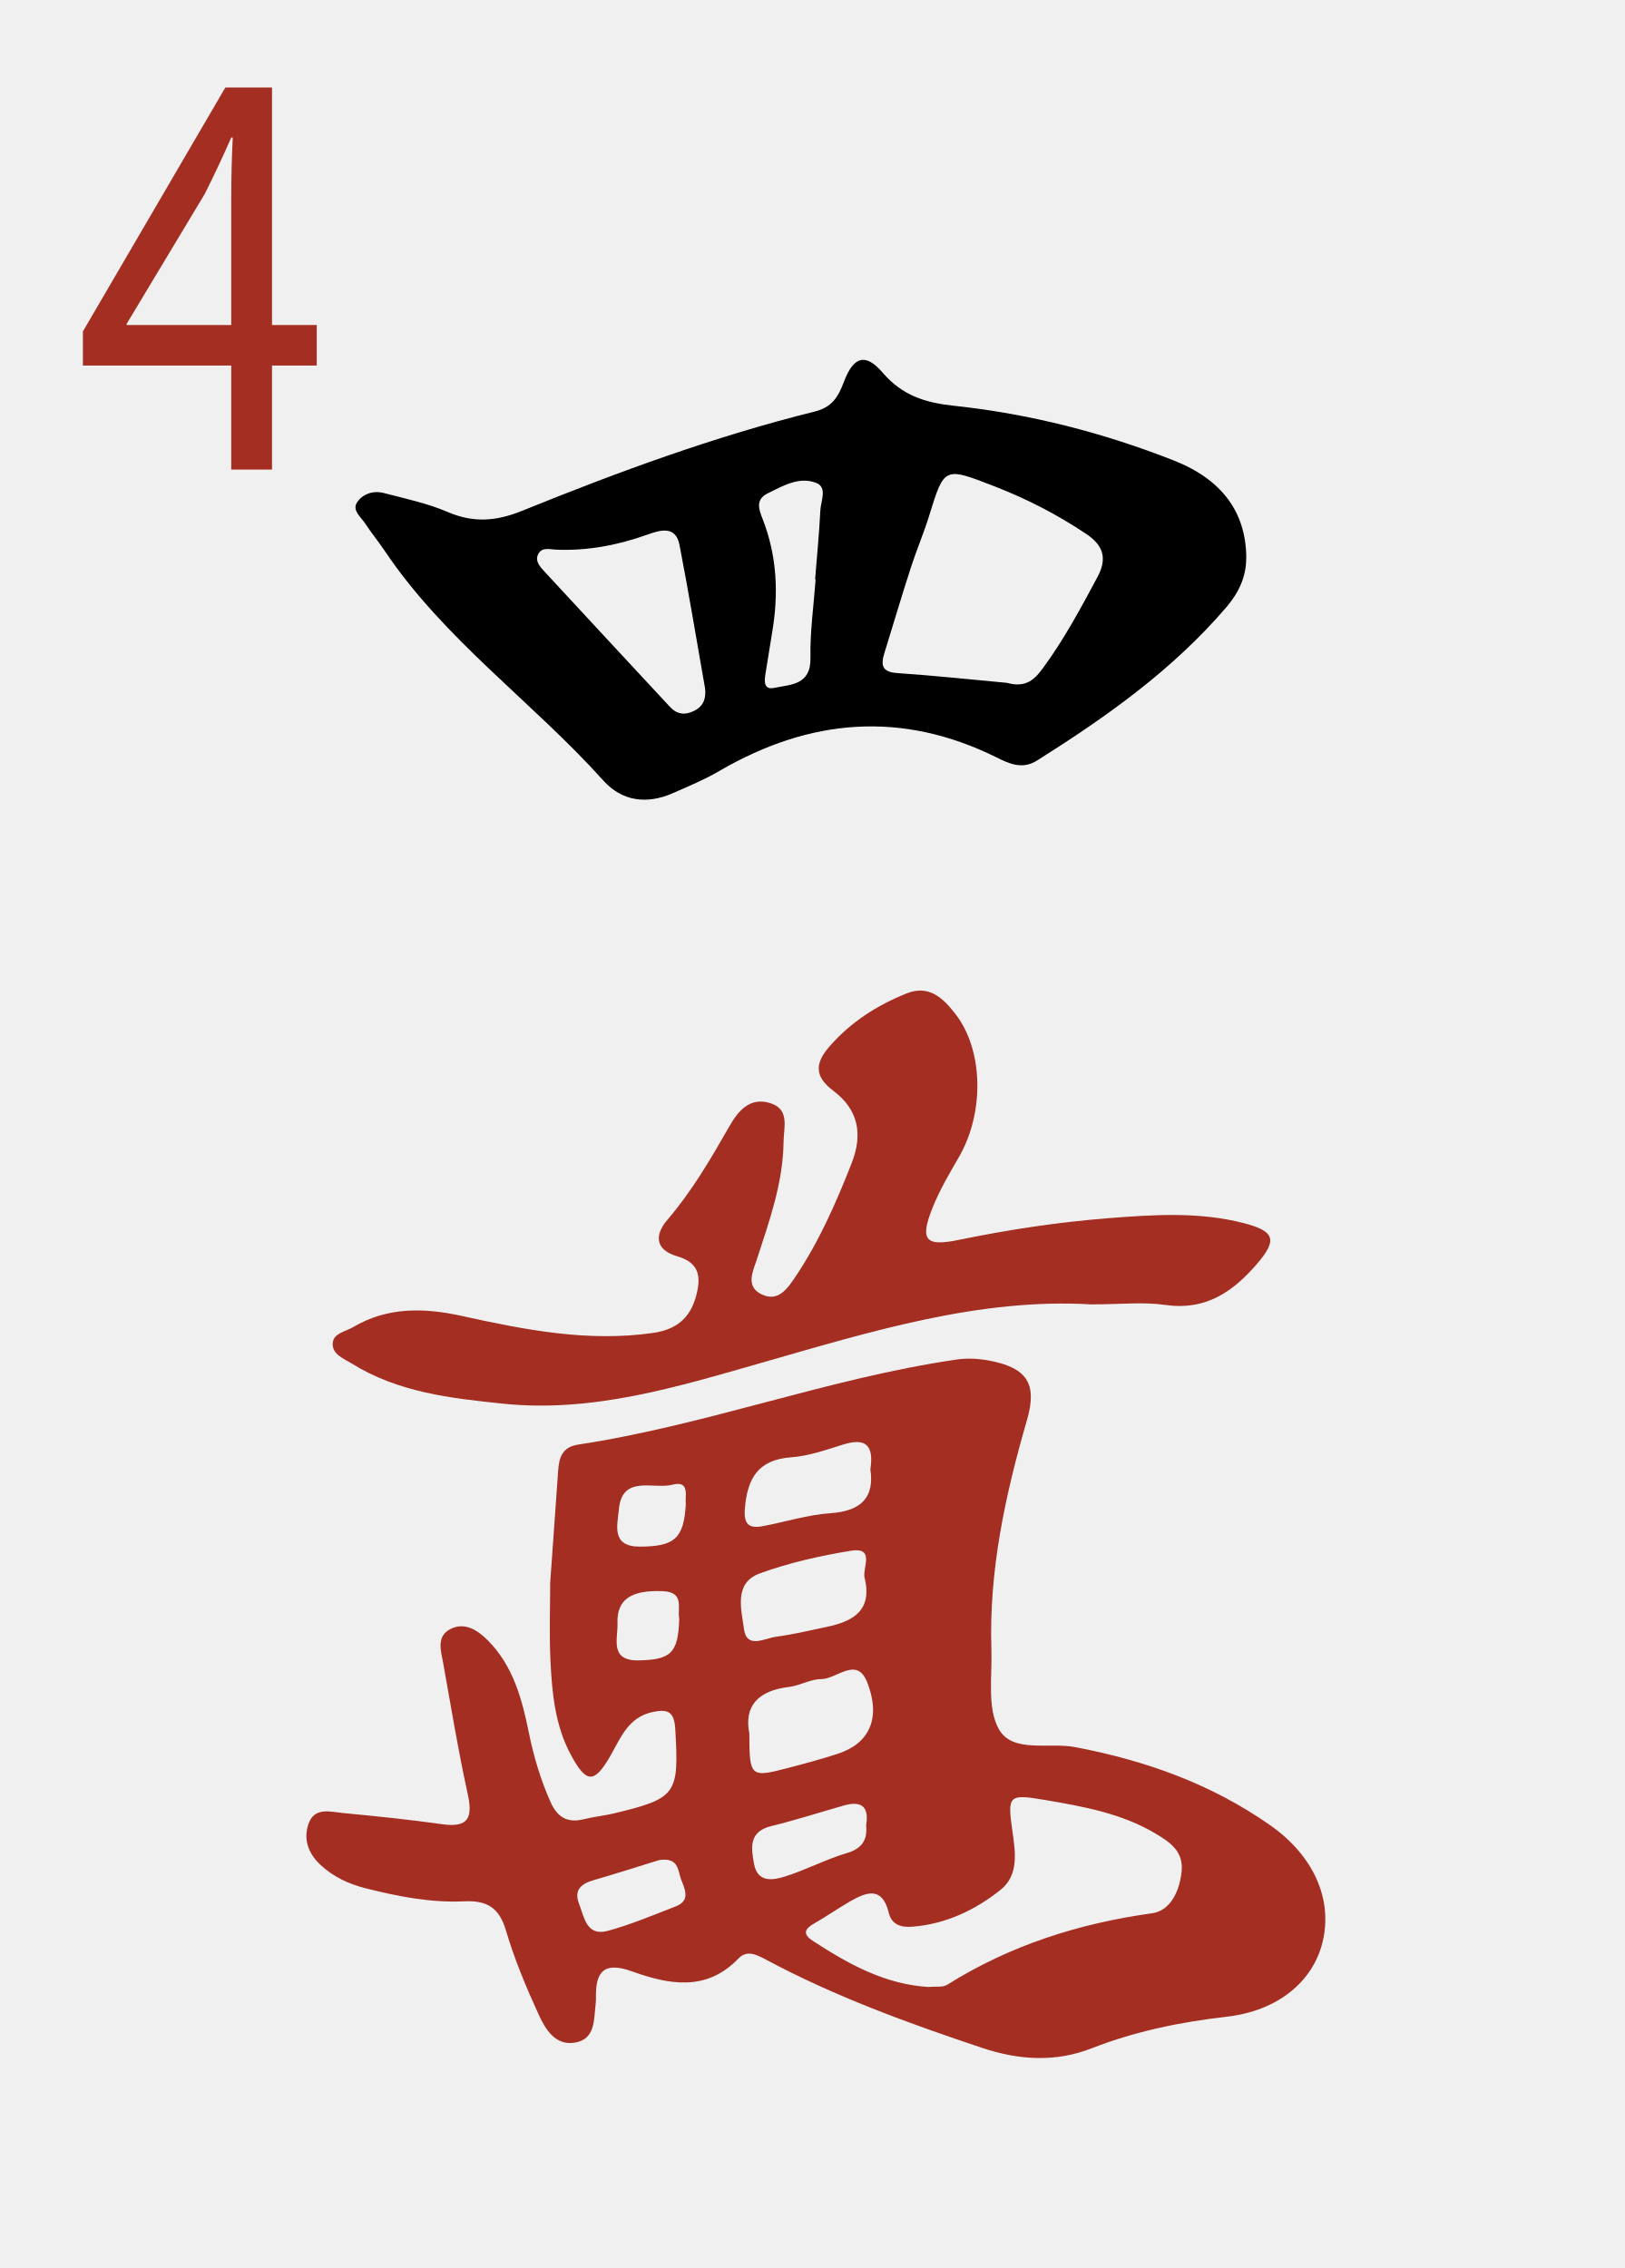
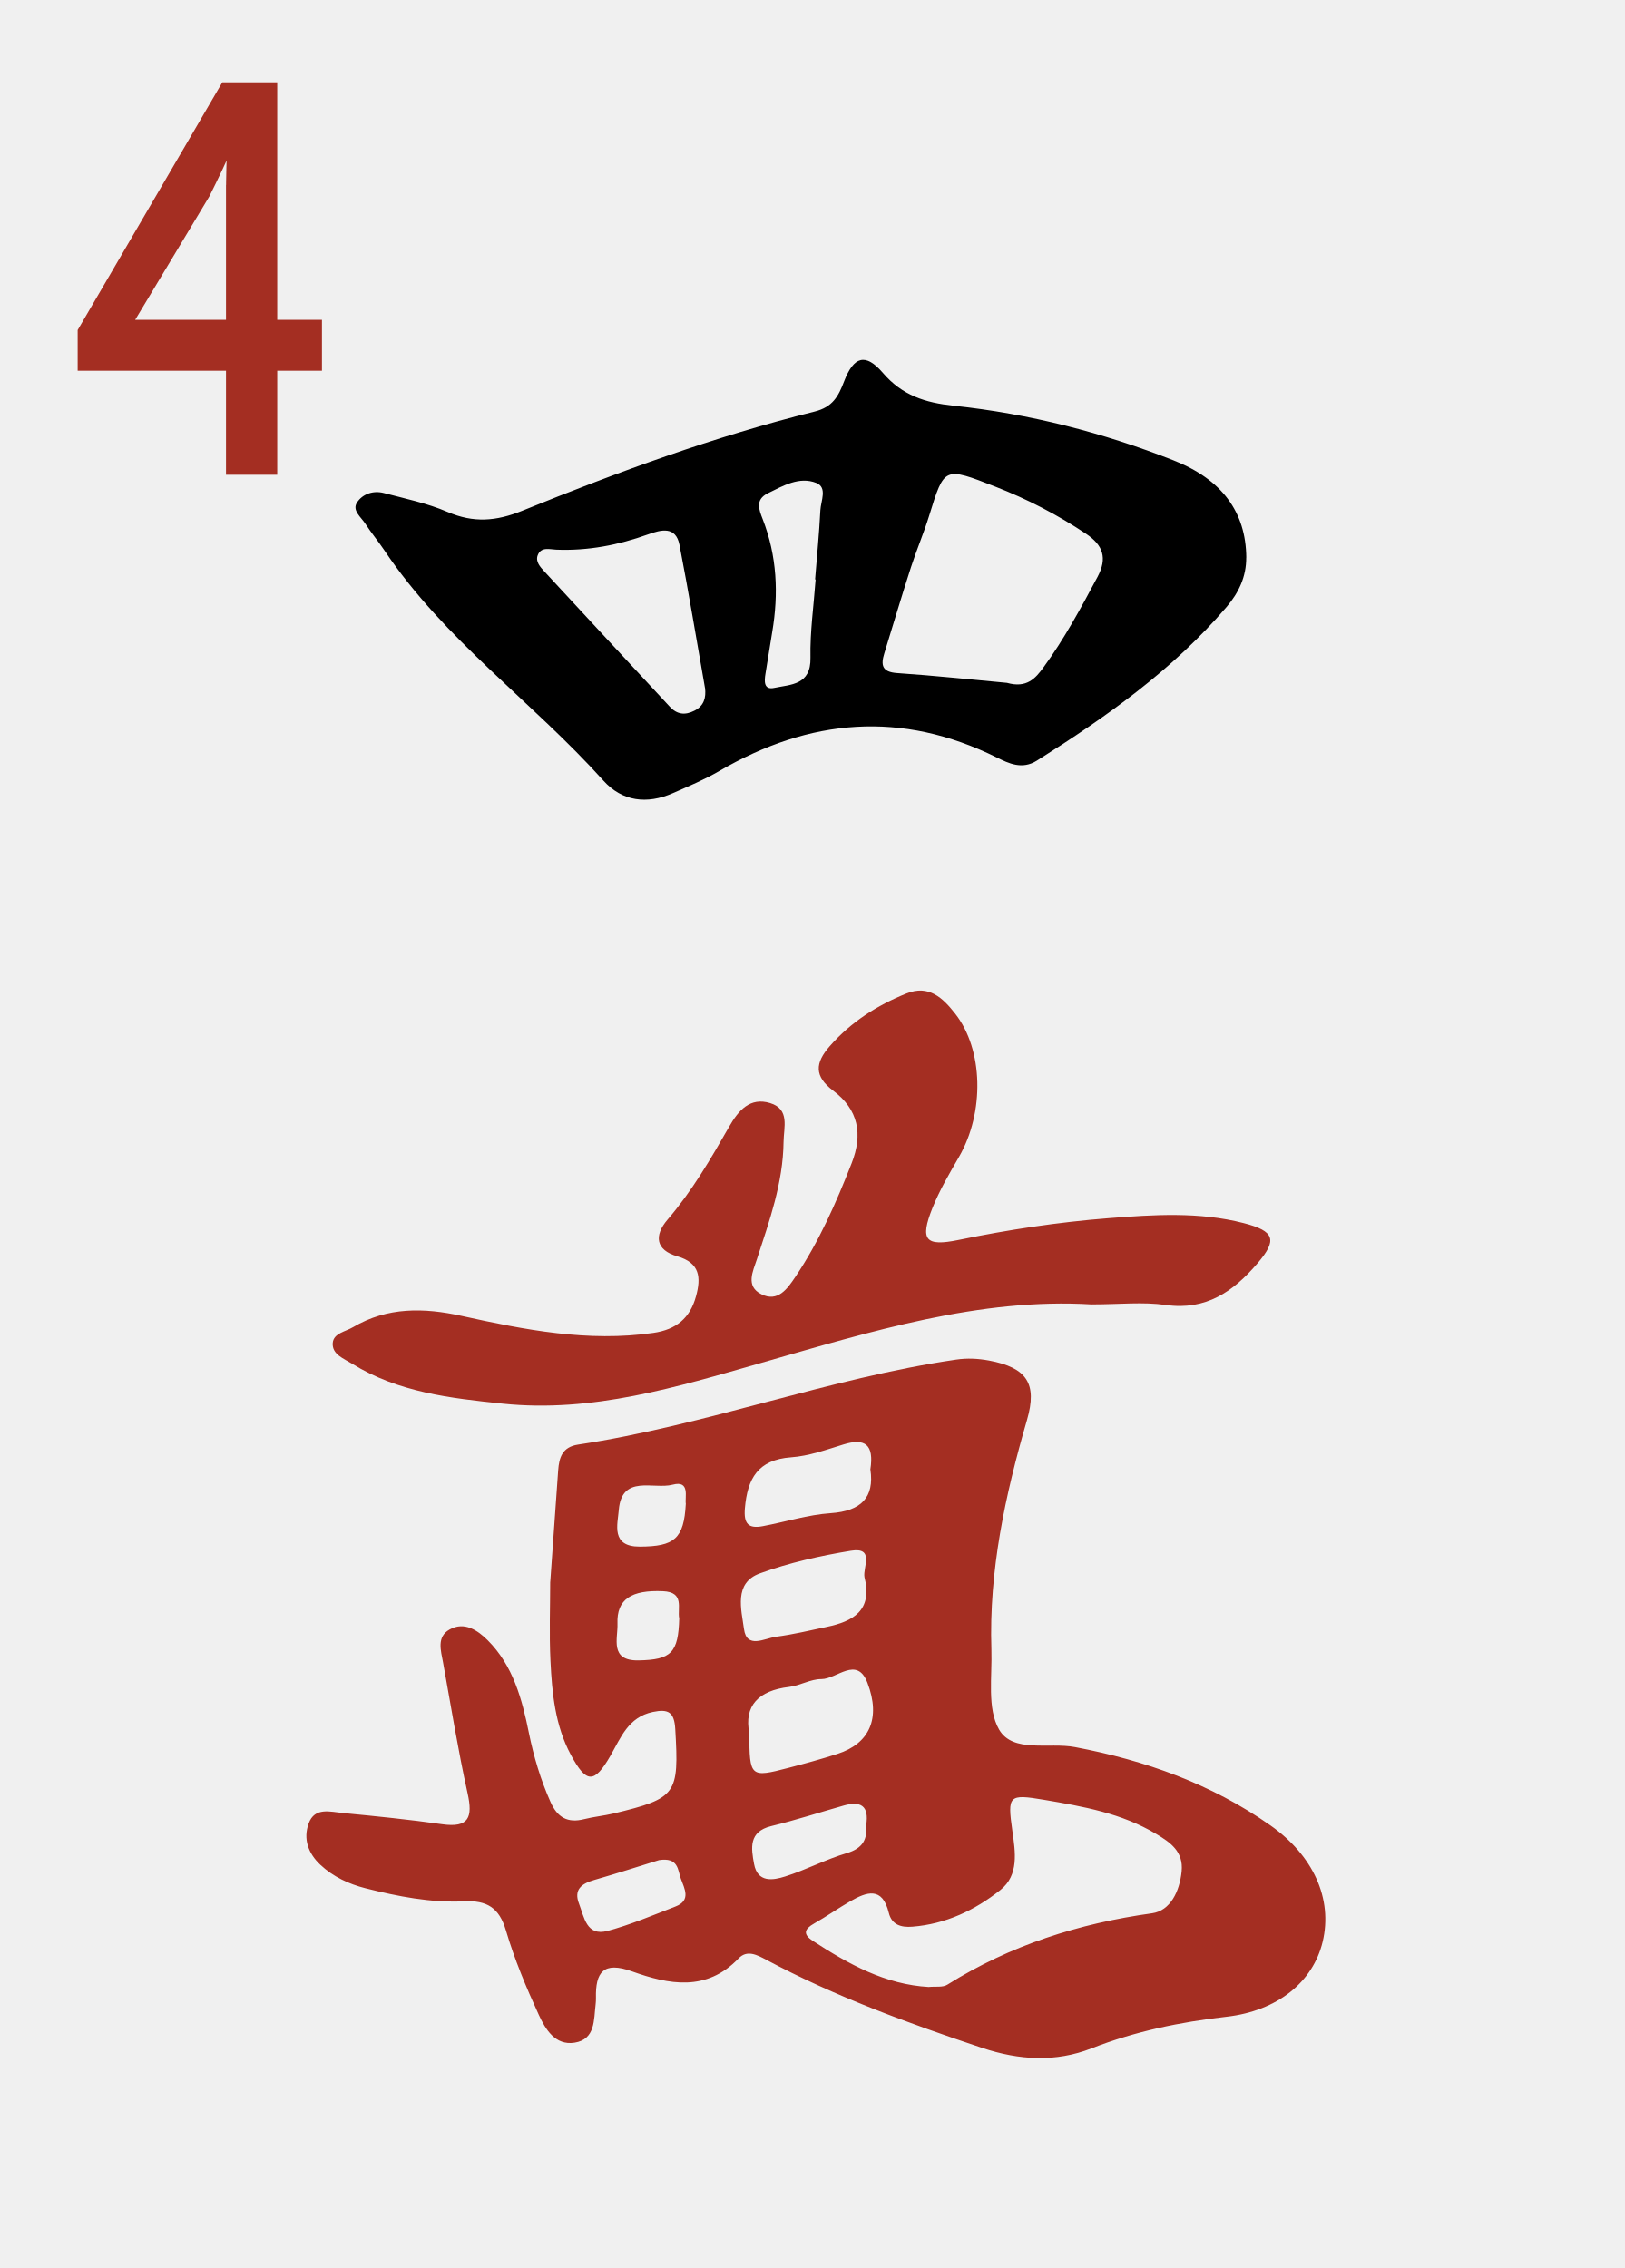
<svg xmlns="http://www.w3.org/2000/svg" id="Layer_1" data-name="Layer 1" viewBox="0 0 310.841 433.986" version="1.1" width="310.841" height="433.986">
  <defs id="defs1">
    <style id="style1">
      .cls-1 {
        fill: #fff;
      }

      .cls-2 {
        fill: #831618;
      }
    </style>
  </defs>
  <g id="g3" transform="translate(-91.62996,-24.92989)">
    <g id="g2" style="fill:none">
      <path d="m 402.45,293.71 c 0,-77.84 0.02,-155.7 0,-233.54 0,-10.31 -3.95,-18.92 -11.49,-25.92 -7.18,-6.67 -15.82,-9.34 -25.47,-9.32 -20.07,0.03 -40.14,0.03 -60.21,0.03 -59.06,0 -118.11,-0.02 -177.16,-0.03 -11.34,0 -20.72,4.34 -28.15,12.89 -6.27,7.22 -8.35,15.73 -8.34,25.12 0.08,59.52 0.04,119.04 0.04,178.55 0,49.66 -0.01,99.31 0,148.97 0,11.71 -0.06,23.43 0.17,35.14 0.17,8.21 3.52,15.25 9.04,21.3 8.08,8.86 18.27,11.9 30.02,11.88 72.97,-0.12 145.95,-0.03 218.92,-0.1 7.99,-0.01 16.05,0.84 23.98,-0.63 17.04,-3.17 28.65,-17.63 28.66,-35.57 0.03,-42.93 -0.01,-85.85 -0.01,-128.78 z m -2.43,-51.84 h -0.05 c 0,59.4 0,118.79 0,178.2 0,5.01 -0.29,9.96 -2.06,14.73 -4.8,12.96 -17.23,21.4 -31.66,21.4 -77.27,0 -154.53,-0.02 -231.79,-0.03 -2.55,0 -5.11,0.06 -7.66,-0.03 -18.18,-0.65 -31.86,-14.28 -32.59,-32.44 -0.03,-0.93 -0.02,-1.85 -0.02,-2.78 0,-119.38 0.02,-238.75 -0.03,-358.13 0,-9.73 2.62,-18.27 9.62,-25.26 6.96,-6.93 15.36,-10.01 25.14,-10 56.96,0.06 113.93,0.03 170.89,0.03 22.28,0 44.55,-0.09 66.82,0.03 16.55,0.09 29.64,10.91 32.75,26.74 0.84,4.24 0.62,8.55 0.63,12.84 0,58.24 0,116.48 0,174.72 z" id="path1" style="fill:none" />
      <path class="cls-1" d="m 400.02,241.87 h -0.05 c 0,59.4 0,118.79 0,178.2 0,5.01 -0.29,9.96 -2.06,14.73 -4.8,12.96 -17.23,21.4 -31.66,21.4 -77.27,0 -154.53,-0.02 -231.79,-0.03 -2.55,0 -5.11,0.06 -7.66,-0.03 -18.18,-0.65 -31.86,-14.28 -32.59,-32.44 -0.03,-0.93 -0.02,-1.85 -0.02,-2.78 0,-119.38 0.02,-238.75 -0.03,-358.13 0,-9.73 2.62,-18.27 9.62,-25.26 6.96,-6.93 15.36,-10.01 25.14,-10 56.96,0.06 113.93,0.03 170.89,0.03 22.28,0 44.55,-0.09 66.82,0.03 16.55,0.09 29.64,10.91 32.75,26.74 0.84,4.24 0.62,8.55 0.63,12.84 0,58.24 0,116.48 0,174.72 z" id="path2" style="fill:none" />
    </g>
-     <path class="cls-2" d="M 143.673,87.122 V 41.68 h -8.93 l -27.252,46.672 v 6.525 h 28.383 v 19.903 h 7.799 V 94.877 h 8.557 v -7.755 z m -7.799,-24.407 v 24.407 h -20.013 v -0.22 l 14.939,-24.857 c 1.692,-3.372 3.196,-6.525 5.075,-10.797 h 0.286 c -0.187,3.823 -0.286,7.645 -0.286,11.468 z" id="path3" style="stroke-width:1.098;fill:#a42e22;fill-opacity:1" />
+     <path class="cls-2" d="M 143.673,87.122 V 41.68 h -8.93 l -27.252,46.672 v 6.525 h 28.383 v 19.903 h 7.799 V 94.877 h 8.557 v -7.755 z m -7.799,-24.407 v 24.407 h -20.013 v -0.22 l 14.939,-24.857 c 1.692,-3.372 3.196,-6.525 5.075,-10.797 h 0.286 c -0.187,3.823 -0.286,7.645 -0.286,11.468 z" id="path3" style="stroke-width:2;fill:#a42e22;fill-opacity:1;stroke:#a42e22;stroke-opacity:1;stroke-dasharray:none" />
  </g>
  <g id="g6" transform="matrix(0.9970816,0,0,0.9970816,-90.21904,-22.80611)">
    <path class="cls-2" d="m 196.07,326.46 c 0.53,-7.49 1.03,-14.45 1.52,-21.4 0.18,-2.49 0.8,-4.49 3.81,-4.95 24.56,-3.71 47.94,-12.71 72.54,-16.31 2.16,-0.32 4.22,-0.21 6.34,0.18 7.21,1.36 9.31,4.38 7.27,11.4 -4.17,14.4 -7.33,28.94 -6.83,44.04 0.17,5.21 -0.87,11.33 1.48,15.38 2.65,4.56 9.57,2.41 14.56,3.36 13.52,2.56 26.14,7.06 37.46,15 8.25,5.78 12.04,14.1 10.06,22.37 -1.84,7.65 -8.6,13.26 -18.45,14.38 -8.91,1.02 -17.51,2.79 -25.91,6.07 -6.84,2.67 -13.8,2.3 -21,-0.1 -14.18,-4.74 -28.17,-9.83 -41.38,-16.89 -1.81,-0.97 -3.71,-1.97 -5.33,-0.28 -6.19,6.46 -13.4,5.02 -20.46,2.49 -5.49,-1.97 -7.02,0.16 -6.91,5.13 0,0.39 -0.01,0.78 -0.06,1.16 -0.37,3.03 -0.02,6.77 -4.06,7.4 -3.7,0.57 -5.58,-2.59 -6.84,-5.33 -2.42,-5.27 -4.68,-10.68 -6.32,-16.23 -1.29,-4.38 -3.68,-5.78 -8,-5.57 -6.43,0.3 -12.74,-0.94 -18.95,-2.51 -3.2,-0.81 -6.19,-2.2 -8.66,-4.51 -2.34,-2.2 -3.31,-4.96 -2.24,-7.92 1.15,-3.19 4.16,-2.24 6.56,-2.01 6.36,0.61 12.72,1.25 19.04,2.15 5.17,0.73 5.92,-1.32 4.9,-5.92 -1.84,-8.32 -3.19,-16.74 -4.71,-25.13 -0.41,-2.26 -1.28,-4.9 1.26,-6.32 2.85,-1.59 5.41,0.18 7.3,2.06 4.87,4.86 6.6,11.29 7.91,17.78 0.93,4.58 2.25,8.99 4.15,13.26 1.32,2.97 3.27,4.1 6.45,3.3 1.88,-0.47 3.82,-0.65 5.7,-1.1 12.08,-2.91 12.52,-3.67 11.79,-16.16 -0.19,-3.27 -1.3,-3.94 -4.31,-3.31 -4.71,1 -6.12,4.89 -8.13,8.4 -3.1,5.39 -4.62,5.36 -7.6,-0.18 -3.02,-5.61 -3.61,-11.83 -3.91,-18.03 -0.25,-5.22 -0.05,-10.46 -0.05,-15.17 z m 72.67,77.73 c 1.24,-0.13 2.64,0.13 3.52,-0.43 12.07,-7.57 25.22,-11.75 39.3,-13.71 3.5,-0.49 5.27,-4.19 5.66,-8.02 0.39,-3.85 -2.18,-5.58 -4.86,-7.19 -6.61,-3.98 -14.09,-5.3 -21.53,-6.56 -6.8,-1.15 -7.05,-0.84 -6.09,5.92 0.58,4.1 1.31,8.52 -2.3,11.39 -4.87,3.87 -10.49,6.54 -16.9,7.04 -2.17,0.17 -3.95,-0.37 -4.51,-2.67 -1.24,-5.08 -4.23,-4.03 -7.41,-2.2 -2.34,1.35 -4.56,2.92 -6.91,4.25 -1.88,1.06 -2.22,2.05 -0.27,3.33 6.86,4.47 13.93,8.4 22.3,8.86 z M 234.27,355.5 c 0.02,8.42 0.19,8.56 7.46,6.66 3.18,-0.83 6.35,-1.69 9.47,-2.7 6.07,-1.96 8.36,-6.75 5.74,-13.62 -2.02,-5.28 -5.88,-0.71 -8.86,-0.73 -2.05,-0.01 -4.07,1.25 -6.16,1.5 -5.92,0.69 -8.71,3.65 -7.65,8.89 z m 22.09,-29.98 c -0.33,-1.83 2.03,-5.8 -2.61,-5.04 -5.9,0.97 -11.84,2.3 -17.45,4.34 -5.07,1.84 -3.55,6.94 -3.06,10.65 0.51,3.93 3.95,1.81 6.16,1.51 3.26,-0.43 6.47,-1.2 9.69,-1.88 5.07,-1.06 8.9,-3.13 7.27,-9.58 z m 1.13,-20.63 c 0.75,-4.8 -1.02,-6.09 -5.16,-4.81 -3.3,1.02 -6.66,2.23 -10.06,2.47 -6.35,0.46 -8.36,4.07 -8.85,9.76 -0.26,3.03 0.7,3.97 3.44,3.45 4.35,-0.82 8.64,-2.19 13.02,-2.49 5.88,-0.41 8.41,-3.04 7.62,-8.38 z m -0.8,68.27 c 0.62,-3.82 -1.13,-4.69 -4.32,-3.78 -4.63,1.32 -9.22,2.8 -13.89,3.94 -4.39,1.07 -3.86,4.25 -3.3,7.28 0.67,3.62 3.63,3.13 5.96,2.39 4.02,-1.27 7.81,-3.29 11.85,-4.49 3.07,-0.91 3.96,-2.68 3.69,-5.35 z m -39.81,6.71 c -3.6,1.11 -7.99,2.53 -12.43,3.81 -2.4,0.69 -3.9,1.86 -2.86,4.53 1,2.57 1.41,6.32 5.5,5.22 4.44,-1.2 8.72,-3.02 13.02,-4.68 3.03,-1.17 1.72,-3.42 1.02,-5.34 -0.6,-1.64 -0.42,-4.17 -4.25,-3.55 z m 3.93,-46.43 c -0.38,-1.9 1.09,-5.02 -3.11,-5.2 -6.02,-0.26 -8.92,1.51 -8.73,6.25 0.11,2.78 -1.6,7.14 4.05,7.03 6.25,-0.12 7.63,-1.43 7.8,-8.09 z m 1.28,-21.94 c -0.24,-1.22 0.89,-4.61 -2.53,-3.7 -3.64,0.97 -9.78,-2.04 -10.34,4.87 -0.22,2.74 -1.57,7.04 4.04,7.02 6.61,-0.03 8.46,-1.49 8.82,-8.19 z" id="path4" style="fill:#a42e22;fill-opacity:1" />
    <path d="m 329.62,129.87 c 0.02,3.66 -1.43,6.74 -3.77,9.48 -10.32,12.08 -23.09,21.12 -36.41,29.5 -2.83,1.78 -5.39,0.53 -7.7,-0.61 -18.27,-9.05 -35.92,-7.49 -53.24,2.6 -2.83,1.65 -5.9,2.93 -8.91,4.25 -4.96,2.18 -9.73,1.6 -13.34,-2.43 -13.57,-15.1 -30.5,-27.01 -41.97,-44.11 -1.18,-1.76 -2.55,-3.41 -3.71,-5.19 -0.8,-1.24 -2.55,-2.52 -1.6,-4.02 1.06,-1.68 3.14,-2.38 5.17,-1.85 4.11,1.08 8.34,1.96 12.22,3.63 4.98,2.14 9.32,1.81 14.37,-0.24 18.31,-7.42 36.86,-14.25 56.06,-19.02 3.47,-0.86 4.57,-2.93 5.65,-5.76 1.85,-4.85 4.12,-5.55 7.45,-1.67 3.73,4.34 8.13,5.73 13.61,6.31 14.5,1.54 28.57,5.14 42.16,10.48 9.29,3.65 13.9,9.93 13.97,18.65 z m -45.91,24.05 c 3.81,1.07 5.47,-0.87 6.99,-2.95 4,-5.46 7.19,-11.41 10.38,-17.37 1.95,-3.65 1.06,-6.1 -2.19,-8.28 -5.48,-3.66 -11.27,-6.66 -17.41,-9.05 -9.85,-3.83 -9.77,-3.9 -12.71,5.6 -1.02,3.31 -2.4,6.51 -3.47,9.82 -1.78,5.5 -3.43,11.05 -5.13,16.57 -0.69,2.23 -0.46,3.58 2.44,3.78 7.31,0.5 14.6,1.28 21.11,1.88 z m -57.95,0.97 c -1.61,-9.15 -3.12,-18.32 -4.89,-27.44 -0.71,-3.67 -3.55,-2.91 -6.01,-2.03 -5.72,2.06 -11.56,3.19 -17.66,2.94 -1.23,-0.05 -2.9,-0.61 -3.54,1.08 -0.46,1.23 0.5,2.25 1.25,3.07 8.01,8.69 16.07,17.32 24.1,25.99 1.4,1.51 2.93,1.67 4.71,0.77 1.87,-0.94 2.27,-2.5 2.05,-4.39 z m 21.23,-20.81 c 0,0 -0.07,0 -0.1,0 0.35,-4.43 0.79,-8.85 1.01,-13.28 0.09,-1.79 1.4,-4.38 -0.79,-5.25 -3.26,-1.28 -6.36,0.55 -9.31,2 -2.46,1.22 -1.67,3.15 -0.96,4.97 2.74,7.04 3.07,14.27 1.82,21.65 -0.45,2.66 -0.84,5.34 -1.29,8 -0.24,1.44 -0.34,3.14 1.66,2.72 3.19,-0.67 7.08,-0.52 6.97,-5.79 -0.1,-5 0.63,-10.01 0.99,-15.01 z" id="path5" />
    <path class="cls-2" d="m 300.03,273.21 c -21.5,-1.31 -42.44,5.19 -63.49,11.22 -16.19,4.63 -32.37,9.61 -49.59,7.82 -10.03,-1.04 -20.05,-2.17 -28.9,-7.66 -1.58,-0.98 -3.87,-1.78 -3.72,-3.96 0.14,-1.91 2.44,-2.19 3.9,-3.06 6.62,-3.91 13.65,-3.74 20.83,-2.16 12.12,2.67 24.25,5.07 36.8,3.26 4.4,-0.64 7.04,-2.84 8.18,-7.03 0.98,-3.58 0.78,-6.4 -3.6,-7.67 -4.12,-1.19 -4.51,-3.95 -1.86,-7.04 4.7,-5.48 8.29,-11.66 11.85,-17.89 1.72,-3.01 3.95,-5.67 7.84,-4.47 3.82,1.18 2.6,4.65 2.57,7.42 -0.09,7.88 -2.72,15.19 -5.12,22.55 -0.76,2.32 -2.22,5.17 0.85,6.71 3.18,1.59 5,-1.05 6.52,-3.31 4.56,-6.79 7.82,-14.21 10.8,-21.8 2.22,-5.64 1.29,-10.33 -3.51,-13.94 -3.69,-2.77 -3.52,-5.33 -0.67,-8.57 4.07,-4.63 9.05,-7.82 14.69,-10.09 4.33,-1.75 7.01,0.86 9.36,3.85 5.44,6.91 5.67,18.98 0.74,27.51 -1.84,3.18 -3.72,6.38 -5.08,9.77 -2.47,6.18 -1.39,7.48 5.01,6.16 9.5,-1.96 19.06,-3.41 28.71,-4.17 8.68,-0.68 17.42,-1.27 25.99,0.94 5.96,1.54 6.51,3.21 2.62,7.75 -4.58,5.35 -9.82,9.07 -17.57,7.96 -4.36,-0.62 -8.89,-0.11 -14.17,-0.11 z" id="path6" style="fill:#a42e22;fill-opacity:1" />
  </g>
</svg>
